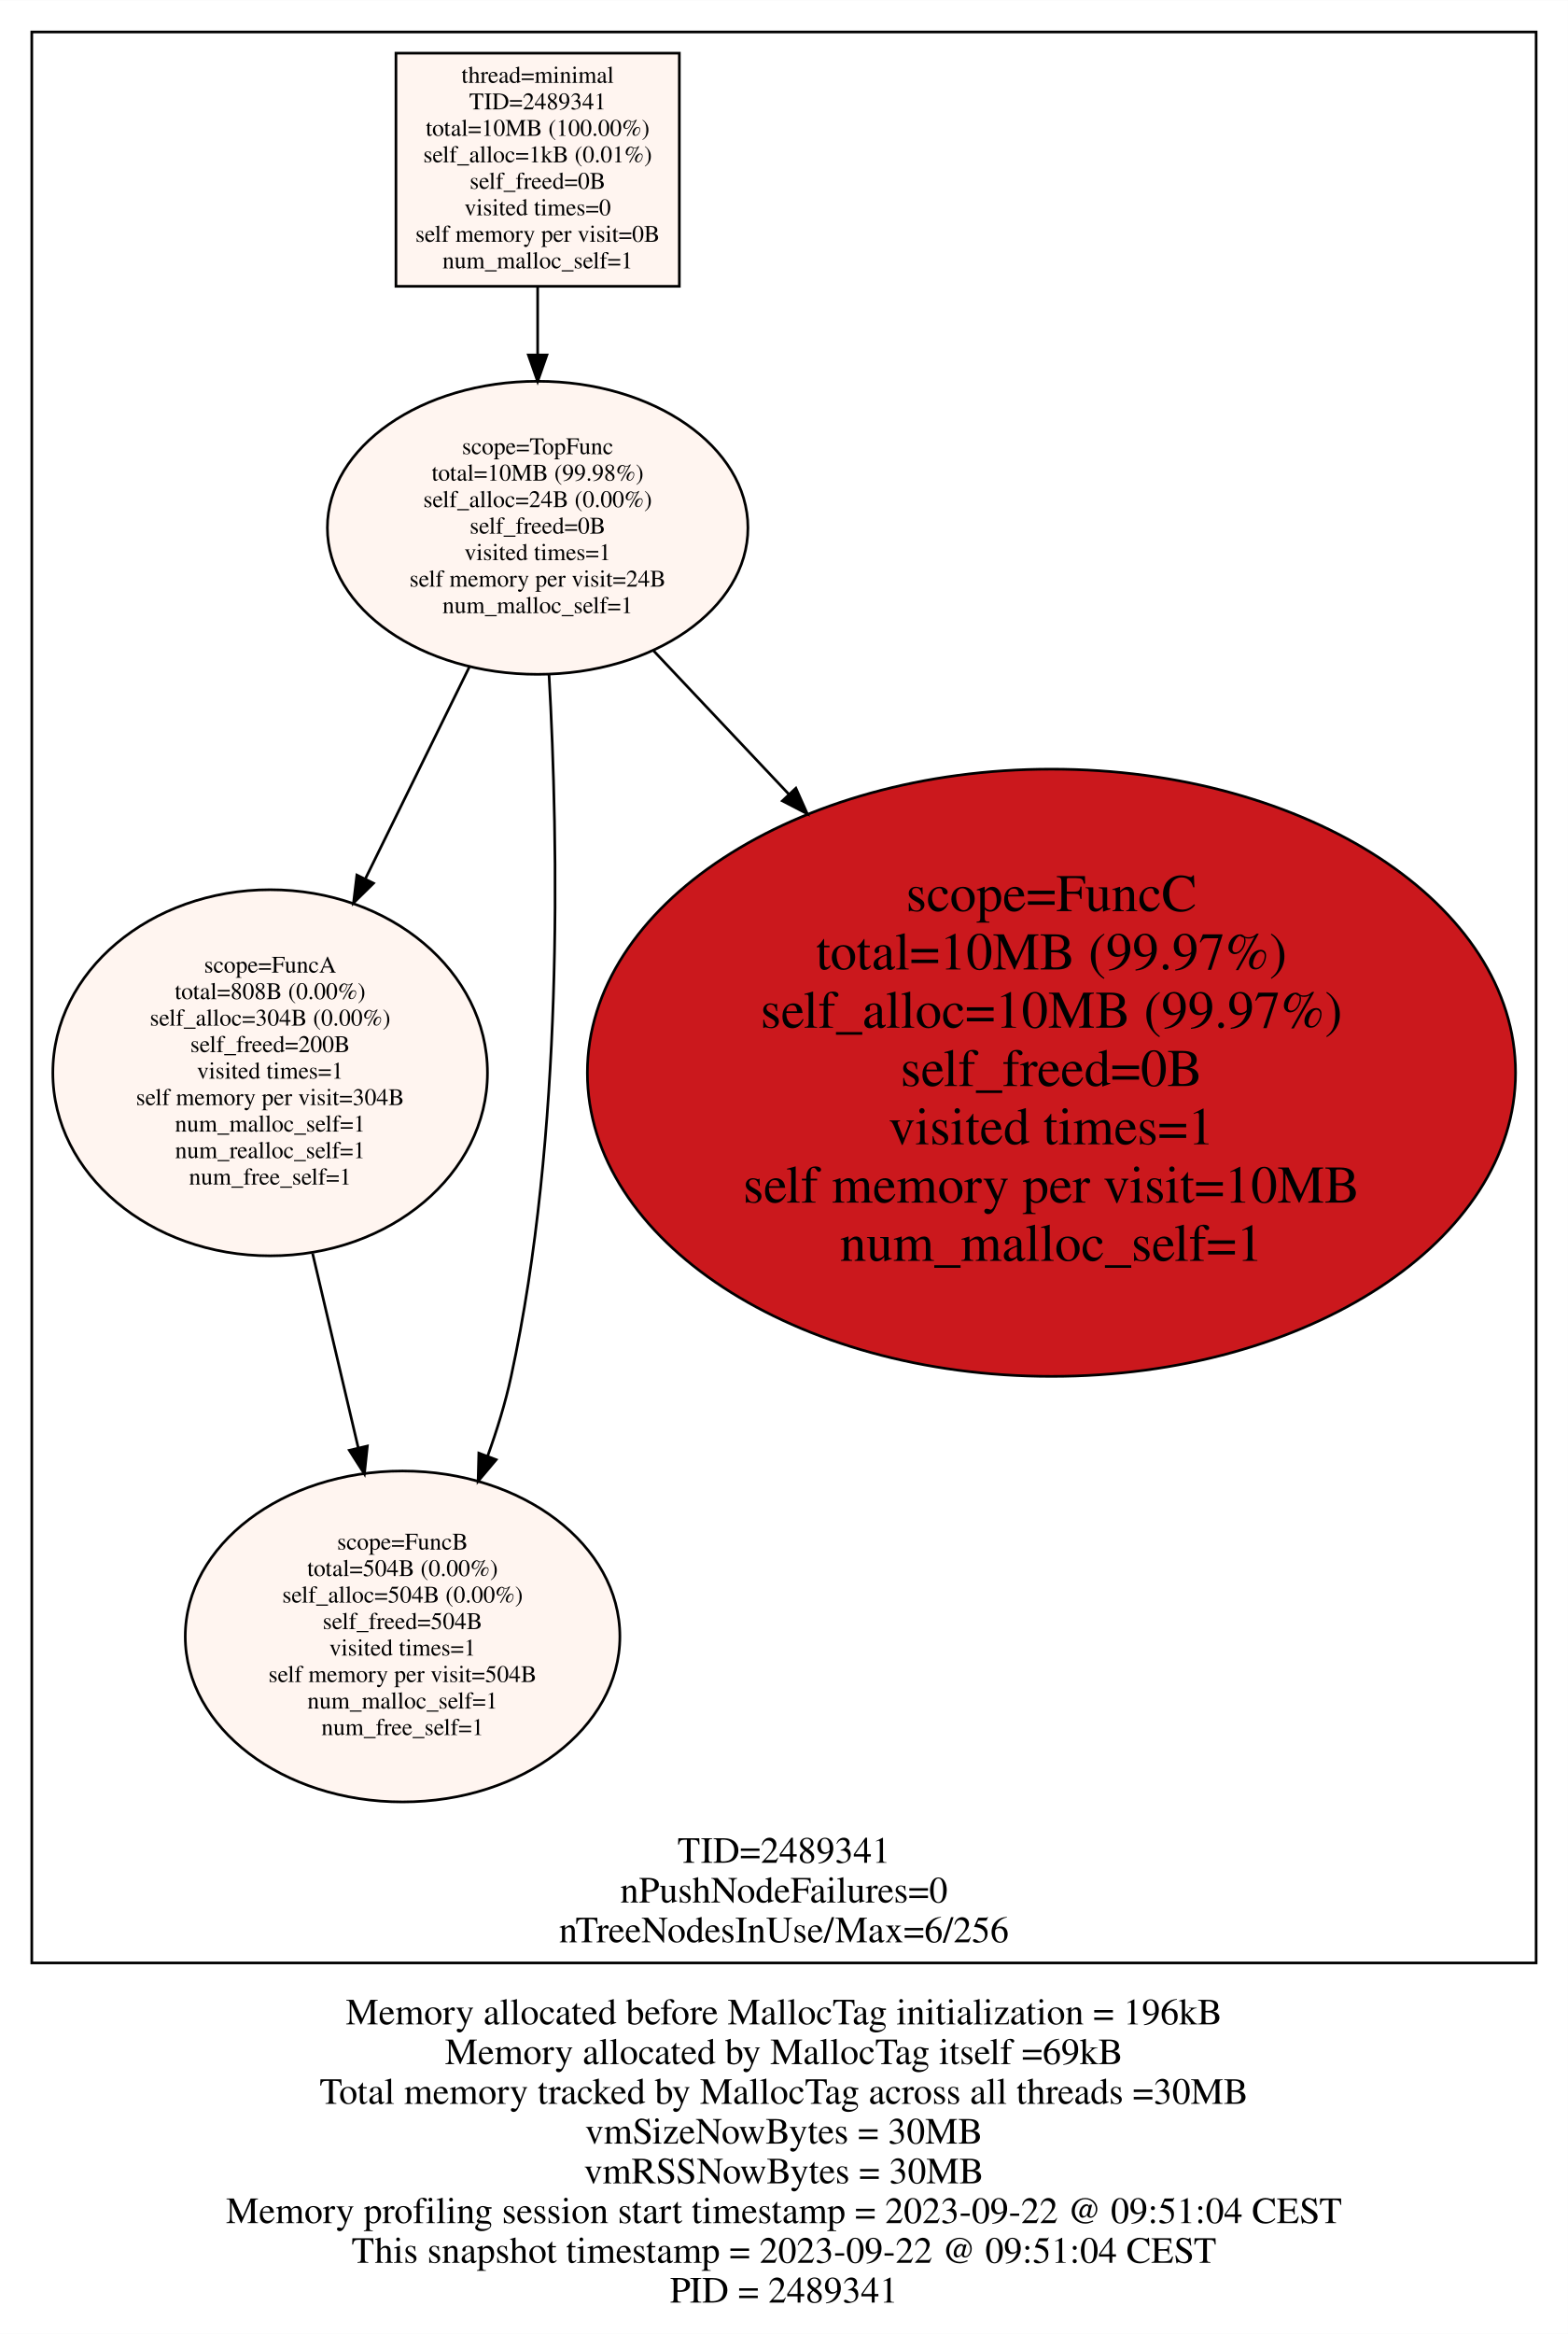
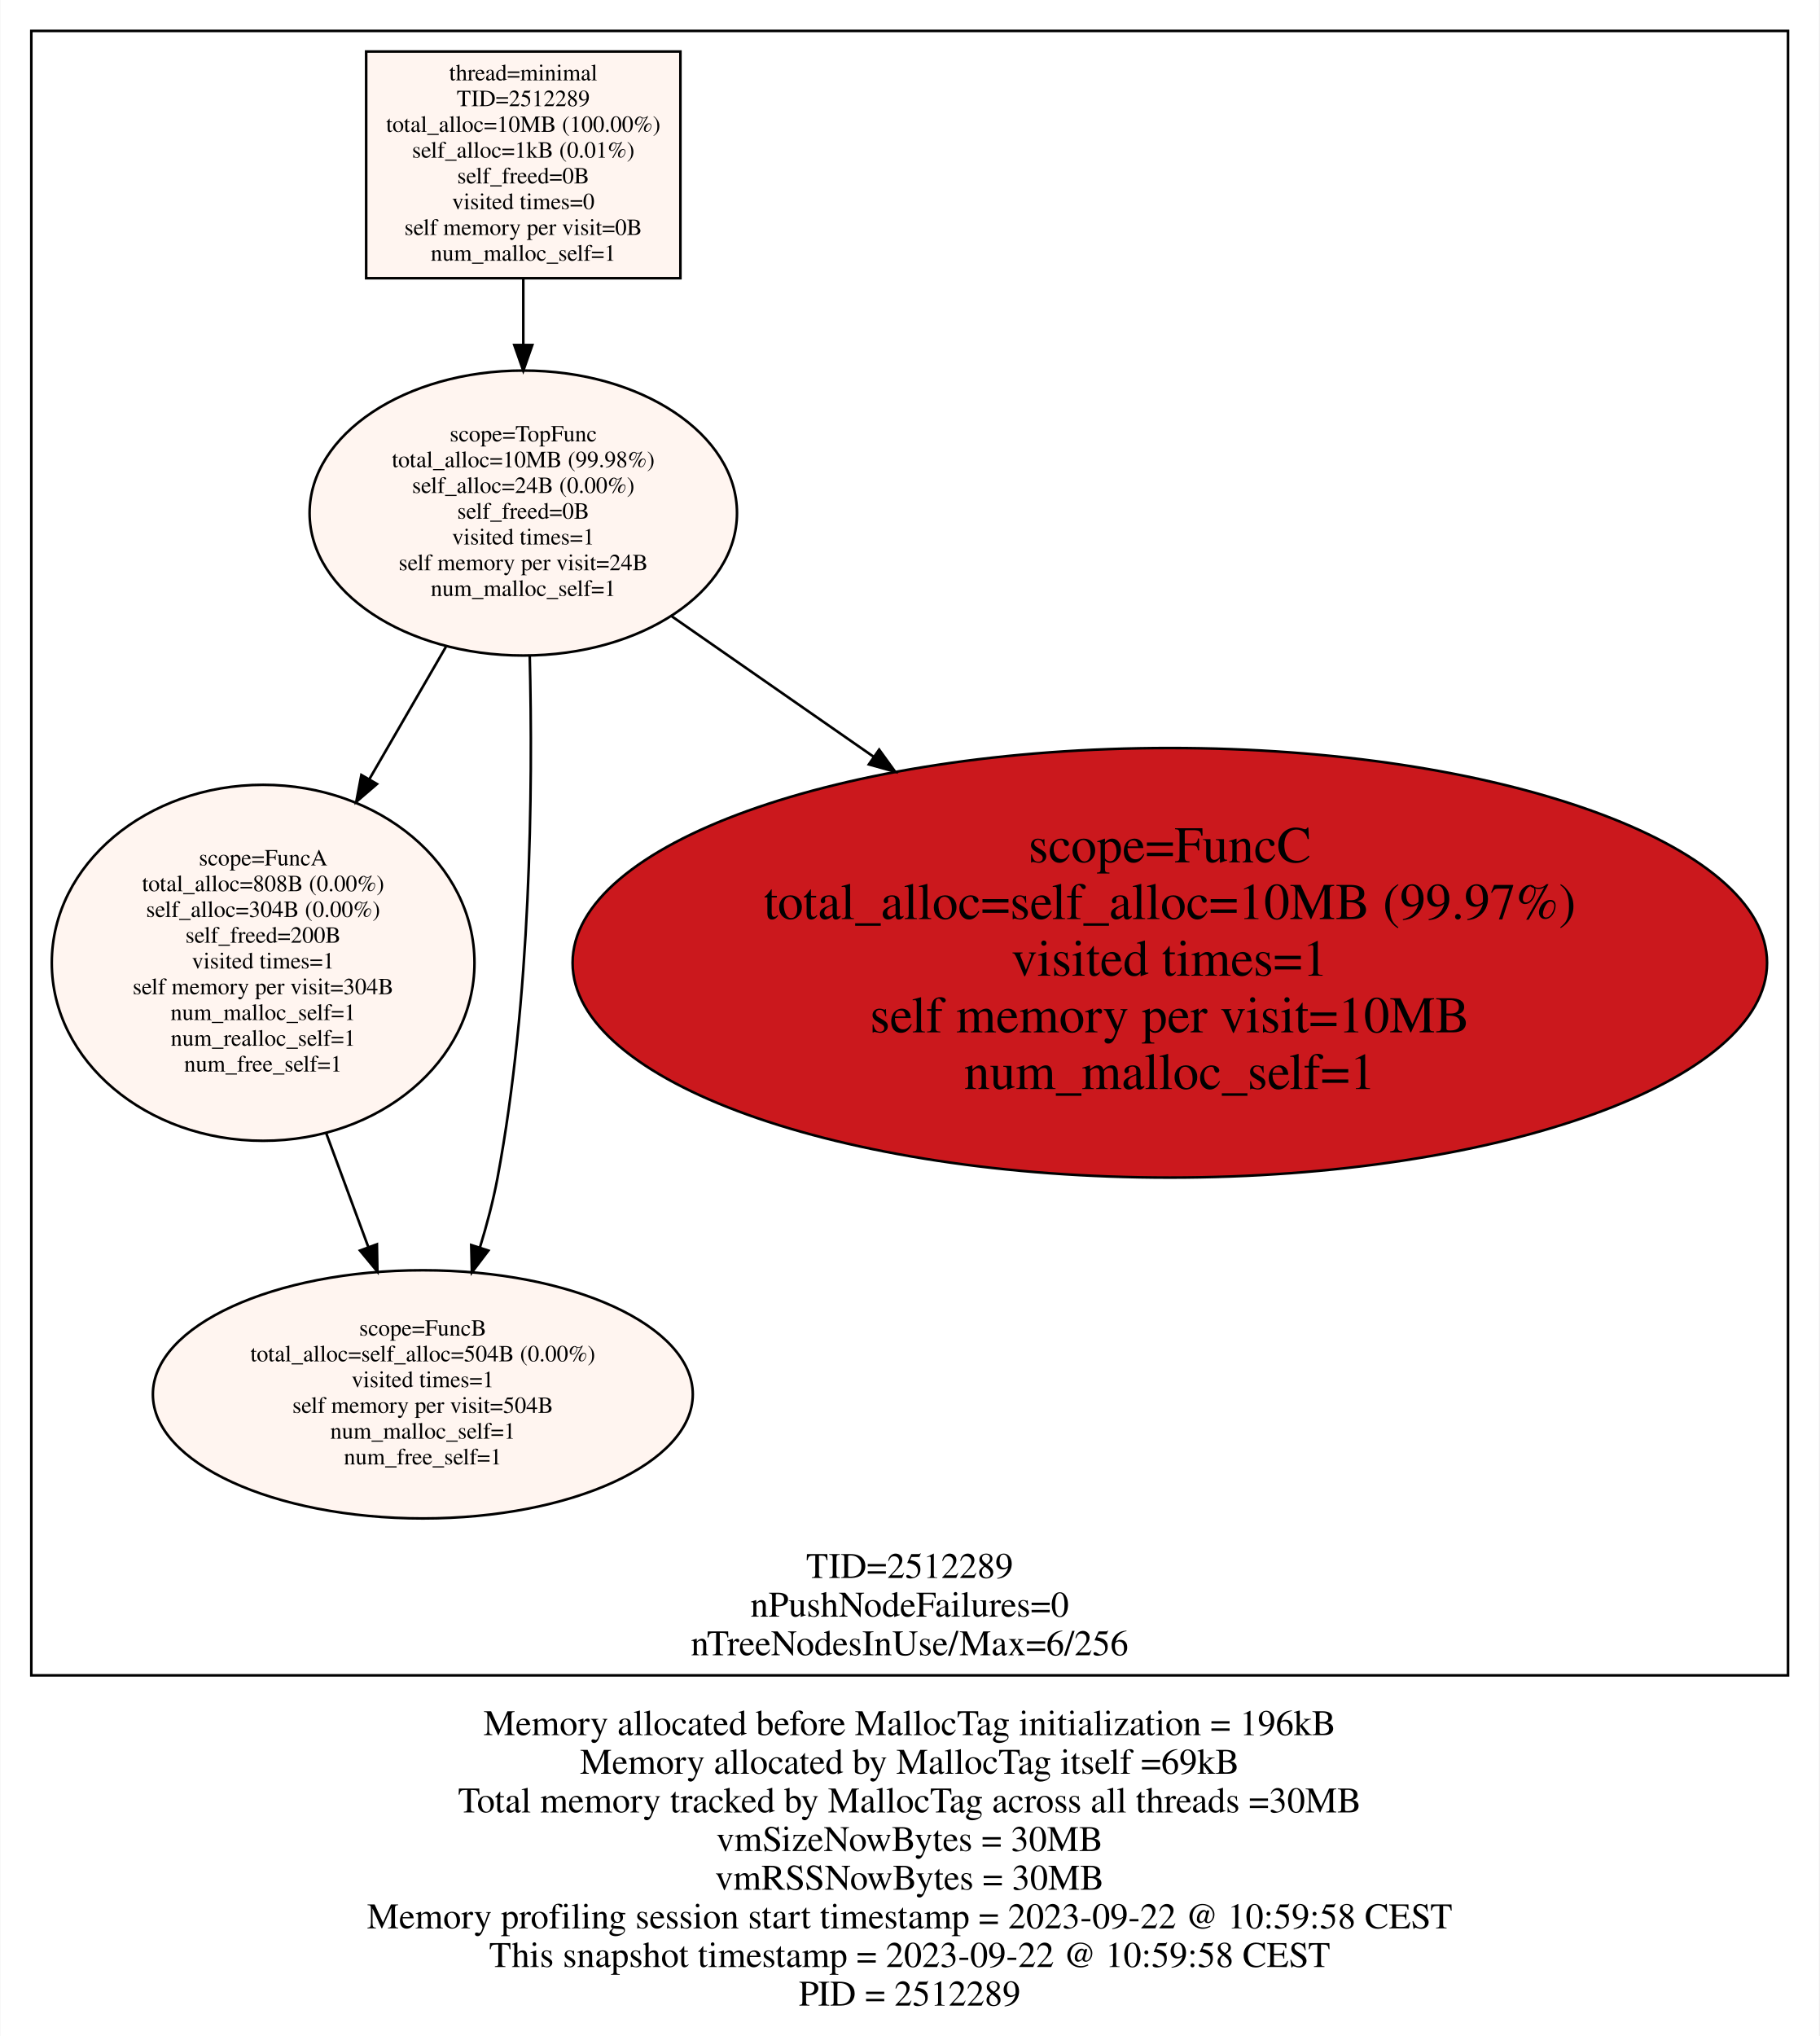
- <svg xmlns="http://www.w3.org/2000/svg" width="592pt" height="881pt" viewBox="0.00 0.00 592.00 880.86">
-   <g id="graph0" class="graph" transform="scale(1 1) rotate(0) translate(4 876.862)">
-     <polygon fill="#ffffff" stroke="transparent" points="-4,4 -4,-876.862 588,-876.862 588,4 -4,4" />
-     <text text-anchor="middle" x="292" y="-112.8" font-family="Times,serif" font-size="14.00" fill="#000000">Memory allocated before MallocTag initialization = 196kB</text>
-     <text text-anchor="middle" x="292" y="-97.8" font-family="Times,serif" font-size="14.00" fill="#000000">Memory allocated by MallocTag itself =69kB</text>
-     <text text-anchor="middle" x="292" y="-82.8" font-family="Times,serif" font-size="14.00" fill="#000000">Total memory tracked by MallocTag across all threads =30MB</text>
-     <text text-anchor="middle" x="292" y="-67.8" font-family="Times,serif" font-size="14.00" fill="#000000">vmSizeNowBytes = 30MB</text>
-     <text text-anchor="middle" x="292" y="-52.8" font-family="Times,serif" font-size="14.00" fill="#000000">vmRSSNowBytes = 30MB</text>
-     <text text-anchor="middle" x="292" y="-37.8" font-family="Times,serif" font-size="14.00" fill="#000000">Memory profiling session start timestamp = 2023-09-22 @ 09:51:04 CEST</text>
-     <text text-anchor="middle" x="292" y="-22.8" font-family="Times,serif" font-size="14.00" fill="#000000">This snapshot timestamp = 2023-09-22 @ 09:51:04 CEST</text>
-     <text text-anchor="middle" x="292" y="-7.8" font-family="Times,serif" font-size="14.00" fill="#000000">PID = 2489341</text>
+ <svg xmlns="http://www.w3.org/2000/svg" width="706pt" height="790pt" viewBox="0.00 0.00 706.00 790.35">
+   <g id="graph0" class="graph" transform="scale(1 1) rotate(0) translate(4 786.3524)">
+     <polygon fill="#ffffff" stroke="transparent" points="-4,4 -4,-786.352 702,-786.352 702,4 -4,4" />
+     <text text-anchor="middle" x="349" y="-112.8" font-family="Times,serif" font-size="14.00" fill="#000000">Memory allocated before MallocTag initialization = 196kB</text>
+     <text text-anchor="middle" x="349" y="-97.8" font-family="Times,serif" font-size="14.00" fill="#000000">Memory allocated by MallocTag itself =69kB</text>
+     <text text-anchor="middle" x="349" y="-82.8" font-family="Times,serif" font-size="14.00" fill="#000000">Total memory tracked by MallocTag across all threads =30MB</text>
+     <text text-anchor="middle" x="349" y="-67.8" font-family="Times,serif" font-size="14.00" fill="#000000">vmSizeNowBytes = 30MB</text>
+     <text text-anchor="middle" x="349" y="-52.8" font-family="Times,serif" font-size="14.00" fill="#000000">vmRSSNowBytes = 30MB</text>
+     <text text-anchor="middle" x="349" y="-37.8" font-family="Times,serif" font-size="14.00" fill="#000000">Memory profiling session start timestamp = 2023-09-22 @ 10:59:58 CEST</text>
+     <text text-anchor="middle" x="349" y="-22.8" font-family="Times,serif" font-size="14.00" fill="#000000">This snapshot timestamp = 2023-09-22 @ 10:59:58 CEST</text>
+     <text text-anchor="middle" x="349" y="-7.8" font-family="Times,serif" font-size="14.00" fill="#000000">PID = 2512289</text>
    <g id="clust1" class="cluster">
-       <polygon fill="none" stroke="#000000" points="8,-136 8,-864.862 576,-864.862 576,-136 8,-136" />
-       <text text-anchor="middle" x="292" y="-173.8" font-family="Times,serif" font-size="14.00" fill="#000000">TID=2489341</text>
-       <text text-anchor="middle" x="292" y="-158.8" font-family="Times,serif" font-size="14.00" fill="#000000">nPushNodeFailures=0</text>
-       <text text-anchor="middle" x="292" y="-143.8" font-family="Times,serif" font-size="14.00" fill="#000000">nTreeNodesInUse/Max=6/256</text>
+       <polygon fill="none" stroke="#000000" points="8,-136 8,-774.352 690,-774.352 690,-136 8,-136" />
+       <text text-anchor="middle" x="349" y="-173.8" font-family="Times,serif" font-size="14.00" fill="#000000">TID=2512289</text>
+       <text text-anchor="middle" x="349" y="-158.8" font-family="Times,serif" font-size="14.00" fill="#000000">nPushNodeFailures=0</text>
+       <text text-anchor="middle" x="349" y="-143.8" font-family="Times,serif" font-size="14.00" fill="#000000">nTreeNodesInUse/Max=6/256</text>
    </g>
    <g id="node1" class="node">
-       <polygon fill="#fff5f0" stroke="#000000" points="252.5,-856.862 145.5,-856.862 145.5,-768.862 252.5,-768.862 252.5,-856.862" />
-       <text text-anchor="middle" x="199" y="-845.662" font-family="Times,serif" font-size="9.00" fill="#000000">thread=minimal</text>
-       <text text-anchor="middle" x="199" y="-835.662" font-family="Times,serif" font-size="9.00" fill="#000000">TID=2489341</text>
-       <text text-anchor="middle" x="199" y="-825.662" font-family="Times,serif" font-size="9.00" fill="#000000">total=10MB (100.00%)</text>
-       <text text-anchor="middle" x="199" y="-815.662" font-family="Times,serif" font-size="9.00" fill="#000000">self_alloc=1kB (0.01%)</text>
-       <text text-anchor="middle" x="199" y="-805.662" font-family="Times,serif" font-size="9.00" fill="#000000">self_freed=0B</text>
-       <text text-anchor="middle" x="199" y="-795.662" font-family="Times,serif" font-size="9.00" fill="#000000">visited times=0</text>
-       <text text-anchor="middle" x="199" y="-785.662" font-family="Times,serif" font-size="9.00" fill="#000000">self memory per visit=0B</text>
-       <text text-anchor="middle" x="199" y="-775.662" font-family="Times,serif" font-size="9.00" fill="#000000">num_malloc_self=1</text>
+       <polygon fill="#fff5f0" stroke="#000000" points="260,-766.352 138,-766.352 138,-678.352 260,-678.352 260,-766.352" />
+       <text text-anchor="middle" x="199" y="-755.152" font-family="Times,serif" font-size="9.00" fill="#000000">thread=minimal</text>
+       <text text-anchor="middle" x="199" y="-745.152" font-family="Times,serif" font-size="9.00" fill="#000000">TID=2512289</text>
+       <text text-anchor="middle" x="199" y="-735.152" font-family="Times,serif" font-size="9.00" fill="#000000">total_alloc=10MB (100.00%)</text>
+       <text text-anchor="middle" x="199" y="-725.152" font-family="Times,serif" font-size="9.00" fill="#000000">self_alloc=1kB (0.01%)</text>
+       <text text-anchor="middle" x="199" y="-715.152" font-family="Times,serif" font-size="9.00" fill="#000000">self_freed=0B</text>
+       <text text-anchor="middle" x="199" y="-705.152" font-family="Times,serif" font-size="9.00" fill="#000000">visited times=0</text>
+       <text text-anchor="middle" x="199" y="-695.152" font-family="Times,serif" font-size="9.00" fill="#000000">self memory per visit=0B</text>
+       <text text-anchor="middle" x="199" y="-685.152" font-family="Times,serif" font-size="9.00" fill="#000000">num_malloc_self=1</text>
    </g>
    <g id="node2" class="node">
-       <ellipse fill="#fff5f0" stroke="#000000" cx="199" cy="-677.708" rx="79.392" ry="55.309" />
-       <text text-anchor="middle" x="199" y="-705.508" font-family="Times,serif" font-size="9.00" fill="#000000">scope=TopFunc</text>
-       <text text-anchor="middle" x="199" y="-695.508" font-family="Times,serif" font-size="9.00" fill="#000000">total=10MB (99.98%)</text>
-       <text text-anchor="middle" x="199" y="-685.508" font-family="Times,serif" font-size="9.00" fill="#000000">self_alloc=24B (0.00%)</text>
-       <text text-anchor="middle" x="199" y="-675.508" font-family="Times,serif" font-size="9.00" fill="#000000">self_freed=0B</text>
-       <text text-anchor="middle" x="199" y="-665.508" font-family="Times,serif" font-size="9.00" fill="#000000">visited times=1</text>
-       <text text-anchor="middle" x="199" y="-655.508" font-family="Times,serif" font-size="9.00" fill="#000000">self memory per visit=24B</text>
-       <text text-anchor="middle" x="199" y="-645.508" font-family="Times,serif" font-size="9.00" fill="#000000">num_malloc_self=1</text>
+       <ellipse fill="#fff5f0" stroke="#000000" cx="199" cy="-587.198" rx="82.964" ry="55.309" />
+       <text text-anchor="middle" x="199" y="-614.998" font-family="Times,serif" font-size="9.00" fill="#000000">scope=TopFunc</text>
+       <text text-anchor="middle" x="199" y="-604.998" font-family="Times,serif" font-size="9.00" fill="#000000">total_alloc=10MB (99.98%)</text>
+       <text text-anchor="middle" x="199" y="-594.998" font-family="Times,serif" font-size="9.00" fill="#000000">self_alloc=24B (0.00%)</text>
+       <text text-anchor="middle" x="199" y="-584.998" font-family="Times,serif" font-size="9.00" fill="#000000">self_freed=0B</text>
+       <text text-anchor="middle" x="199" y="-574.998" font-family="Times,serif" font-size="9.00" fill="#000000">visited times=1</text>
+       <text text-anchor="middle" x="199" y="-564.998" font-family="Times,serif" font-size="9.00" fill="#000000">self memory per visit=24B</text>
+       <text text-anchor="middle" x="199" y="-554.998" font-family="Times,serif" font-size="9.00" fill="#000000">num_malloc_self=1</text>
    </g>
    <g id="edge1" class="edge">
-       <path fill="none" stroke="#000000" d="M199,-768.607C199,-760.418 199,-751.708 199,-743.047" />
-       <polygon fill="#000000" stroke="#000000" points="202.5,-742.936 199,-732.936 195.5,-742.936 202.5,-742.936" />
+       <path fill="none" stroke="#000000" d="M199,-678.098C199,-669.908 199,-661.198 199,-652.537" />
+       <polygon fill="#000000" stroke="#000000" points="202.5,-652.426 199,-642.426 195.5,-652.426 202.5,-652.426" />
    </g>
    <g id="node3" class="node">
-       <ellipse fill="#fff5f0" stroke="#000000" cx="98" cy="-472.002" rx="82.049" ry="69.094" />
-       <text text-anchor="middle" x="98" y="-509.802" font-family="Times,serif" font-size="9.00" fill="#000000">scope=FuncA</text>
-       <text text-anchor="middle" x="98" y="-499.802" font-family="Times,serif" font-size="9.00" fill="#000000">total=808B (0.00%)</text>
-       <text text-anchor="middle" x="98" y="-489.802" font-family="Times,serif" font-size="9.00" fill="#000000">self_alloc=304B (0.00%)</text>
-       <text text-anchor="middle" x="98" y="-479.802" font-family="Times,serif" font-size="9.00" fill="#000000">self_freed=200B</text>
-       <text text-anchor="middle" x="98" y="-469.802" font-family="Times,serif" font-size="9.00" fill="#000000">visited times=1</text>
-       <text text-anchor="middle" x="98" y="-459.802" font-family="Times,serif" font-size="9.00" fill="#000000">self memory per visit=304B</text>
-       <text text-anchor="middle" x="98" y="-449.802" font-family="Times,serif" font-size="9.00" fill="#000000">num_malloc_self=1</text>
-       <text text-anchor="middle" x="98" y="-439.802" font-family="Times,serif" font-size="9.00" fill="#000000">num_realloc_self=1</text>
-       <text text-anchor="middle" x="98" y="-429.802" font-family="Times,serif" font-size="9.00" fill="#000000">num_free_self=1</text>
+       <ellipse fill="#fff5f0" stroke="#000000" cx="98" cy="-412.605" rx="82.049" ry="69.094" />
+       <text text-anchor="middle" x="98" y="-450.405" font-family="Times,serif" font-size="9.00" fill="#000000">scope=FuncA</text>
+       <text text-anchor="middle" x="98" y="-440.405" font-family="Times,serif" font-size="9.00" fill="#000000">total_alloc=808B (0.00%)</text>
+       <text text-anchor="middle" x="98" y="-430.405" font-family="Times,serif" font-size="9.00" fill="#000000">self_alloc=304B (0.00%)</text>
+       <text text-anchor="middle" x="98" y="-420.405" font-family="Times,serif" font-size="9.00" fill="#000000">self_freed=200B</text>
+       <text text-anchor="middle" x="98" y="-410.405" font-family="Times,serif" font-size="9.00" fill="#000000">visited times=1</text>
+       <text text-anchor="middle" x="98" y="-400.405" font-family="Times,serif" font-size="9.00" fill="#000000">self memory per visit=304B</text>
+       <text text-anchor="middle" x="98" y="-390.405" font-family="Times,serif" font-size="9.00" fill="#000000">num_malloc_self=1</text>
+       <text text-anchor="middle" x="98" y="-380.405" font-family="Times,serif" font-size="9.00" fill="#000000">num_realloc_self=1</text>
+       <text text-anchor="middle" x="98" y="-370.405" font-family="Times,serif" font-size="9.00" fill="#000000">num_free_self=1</text>
    </g>
    <g id="edge2" class="edge">
-       <path fill="none" stroke="#000000" d="M173.252,-625.267C161.332,-600.99 146.968,-571.734 133.998,-545.318" />
-       <polygon fill="#000000" stroke="#000000" points="137.024,-543.54 129.475,-536.106 130.74,-546.625 137.024,-543.54" />
+       <path fill="none" stroke="#000000" d="M168.97,-535.287C159.661,-519.195 149.235,-501.171 139.3,-483.998" />
+       <polygon fill="#000000" stroke="#000000" points="142.195,-482.013 134.158,-475.109 136.136,-485.518 142.195,-482.013" />
    </g>
    <g id="node4" class="node">
-       <ellipse fill="#fff5f0" stroke="#000000" cx="148" cy="-259.225" rx="82.049" ry="62.452" />
-       <text text-anchor="middle" x="148" y="-292.025" font-family="Times,serif" font-size="9.00" fill="#000000">scope=FuncB</text>
-       <text text-anchor="middle" x="148" y="-282.025" font-family="Times,serif" font-size="9.00" fill="#000000">total=504B (0.00%)</text>
-       <text text-anchor="middle" x="148" y="-272.025" font-family="Times,serif" font-size="9.00" fill="#000000">self_alloc=504B (0.00%)</text>
-       <text text-anchor="middle" x="148" y="-262.025" font-family="Times,serif" font-size="9.00" fill="#000000">self_freed=504B</text>
-       <text text-anchor="middle" x="148" y="-252.025" font-family="Times,serif" font-size="9.00" fill="#000000">visited times=1</text>
-       <text text-anchor="middle" x="148" y="-242.025" font-family="Times,serif" font-size="9.00" fill="#000000">self memory per visit=504B</text>
-       <text text-anchor="middle" x="148" y="-232.025" font-family="Times,serif" font-size="9.00" fill="#000000">num_malloc_self=1</text>
-       <text text-anchor="middle" x="148" y="-222.025" font-family="Times,serif" font-size="9.00" fill="#000000">num_free_self=1</text>
+       <ellipse fill="#fff5f0" stroke="#000000" cx="160" cy="-245.083" rx="104.804" ry="48.167" />
+       <text text-anchor="middle" x="160" y="-267.883" font-family="Times,serif" font-size="9.00" fill="#000000">scope=FuncB</text>
+       <text text-anchor="middle" x="160" y="-257.883" font-family="Times,serif" font-size="9.00" fill="#000000">total_alloc=self_alloc=504B (0.00%)</text>
+       <text text-anchor="middle" x="160" y="-247.883" font-family="Times,serif" font-size="9.00" fill="#000000">visited times=1</text>
+       <text text-anchor="middle" x="160" y="-237.883" font-family="Times,serif" font-size="9.00" fill="#000000">self memory per visit=504B</text>
+       <text text-anchor="middle" x="160" y="-227.883" font-family="Times,serif" font-size="9.00" fill="#000000">num_malloc_self=1</text>
+       <text text-anchor="middle" x="160" y="-217.883" font-family="Times,serif" font-size="9.00" fill="#000000">num_free_self=1</text>
    </g>
    <g id="edge3" class="edge">
-       <path fill="none" stroke="#000000" d="M203.281,-622.574C206.909,-558.167 208.785,-448.786 189,-357.451 186.836,-347.46 183.692,-337.2 180.094,-327.254" />
-       <polygon fill="#000000" stroke="#000000" points="183.34,-325.943 176.522,-317.834 176.795,-328.425 183.34,-325.943" />
+       <path fill="none" stroke="#000000" d="M201.498,-532.063C202.795,-479.461 201.956,-398.234 189,-329.166 187.327,-320.25 184.895,-310.998 182.14,-302.033" />
+       <polygon fill="#000000" stroke="#000000" points="185.448,-300.889 179.044,-292.449 178.787,-303.04 185.448,-300.889" />
    </g>
    <g id="node5" class="node">
-       <ellipse fill="#cb181d" stroke="#000000" cx="393" cy="-472.002" rx="175.225" ry="114.603" />
-       <text text-anchor="middle" x="393" y="-533.002" font-family="Times,serif" font-size="20.00" fill="#000000">scope=FuncC</text>
-       <text text-anchor="middle" x="393" y="-511.002" font-family="Times,serif" font-size="20.00" fill="#000000">total=10MB (99.97%)</text>
-       <text text-anchor="middle" x="393" y="-489.002" font-family="Times,serif" font-size="20.00" fill="#000000">self_alloc=10MB (99.97%)</text>
-       <text text-anchor="middle" x="393" y="-467.002" font-family="Times,serif" font-size="20.00" fill="#000000">self_freed=0B</text>
-       <text text-anchor="middle" x="393" y="-445.002" font-family="Times,serif" font-size="20.00" fill="#000000">visited times=1</text>
-       <text text-anchor="middle" x="393" y="-423.002" font-family="Times,serif" font-size="20.00" fill="#000000">self memory per visit=10MB</text>
-       <text text-anchor="middle" x="393" y="-401.002" font-family="Times,serif" font-size="20.00" fill="#000000">num_malloc_self=1</text>
+       <ellipse fill="#cb181d" stroke="#000000" cx="450" cy="-412.605" rx="231.862" ry="83.377" />
+       <text text-anchor="middle" x="450" y="-451.605" font-family="Times,serif" font-size="20.00" fill="#000000">scope=FuncC</text>
+       <text text-anchor="middle" x="450" y="-429.605" font-family="Times,serif" font-size="20.00" fill="#000000">total_alloc=self_alloc=10MB (99.97%)</text>
+       <text text-anchor="middle" x="450" y="-407.605" font-family="Times,serif" font-size="20.00" fill="#000000">visited times=1</text>
+       <text text-anchor="middle" x="450" y="-385.605" font-family="Times,serif" font-size="20.00" fill="#000000">self memory per visit=10MB</text>
+       <text text-anchor="middle" x="450" y="-363.605" font-family="Times,serif" font-size="20.00" fill="#000000">num_malloc_self=1</text>
    </g>
    <g id="edge4" class="edge">
-       <path fill="none" stroke="#000000" d="M242.537,-631.543C257.892,-615.263 275.845,-596.226 293.895,-577.087" />
-       <polygon fill="#000000" stroke="#000000" points="296.498,-579.428 300.813,-569.752 291.405,-574.626 296.498,-579.428" />
+       <path fill="none" stroke="#000000" d="M256.27,-547.362C279.675,-531.081 307.63,-511.636 334.922,-492.652" />
+       <polygon fill="#000000" stroke="#000000" points="337.155,-495.363 343.365,-486.779 333.158,-489.616 337.155,-495.363" />
    </g>
    <g id="edge5" class="edge">
-       <path fill="none" stroke="#000000" d="M114.027,-403.8C119.525,-380.401 125.692,-354.16 131.246,-330.522" />
-       <polygon fill="#000000" stroke="#000000" points="134.705,-331.102 133.586,-320.566 127.891,-329.5 134.705,-331.102" />
+       <path fill="none" stroke="#000000" d="M122.504,-346.396C127.894,-331.832 133.559,-316.526 138.806,-302.349" />
+       <polygon fill="#000000" stroke="#000000" points="142.174,-303.331 142.363,-292.738 135.609,-300.902 142.174,-303.331" />
    </g>
  </g>
</svg>
